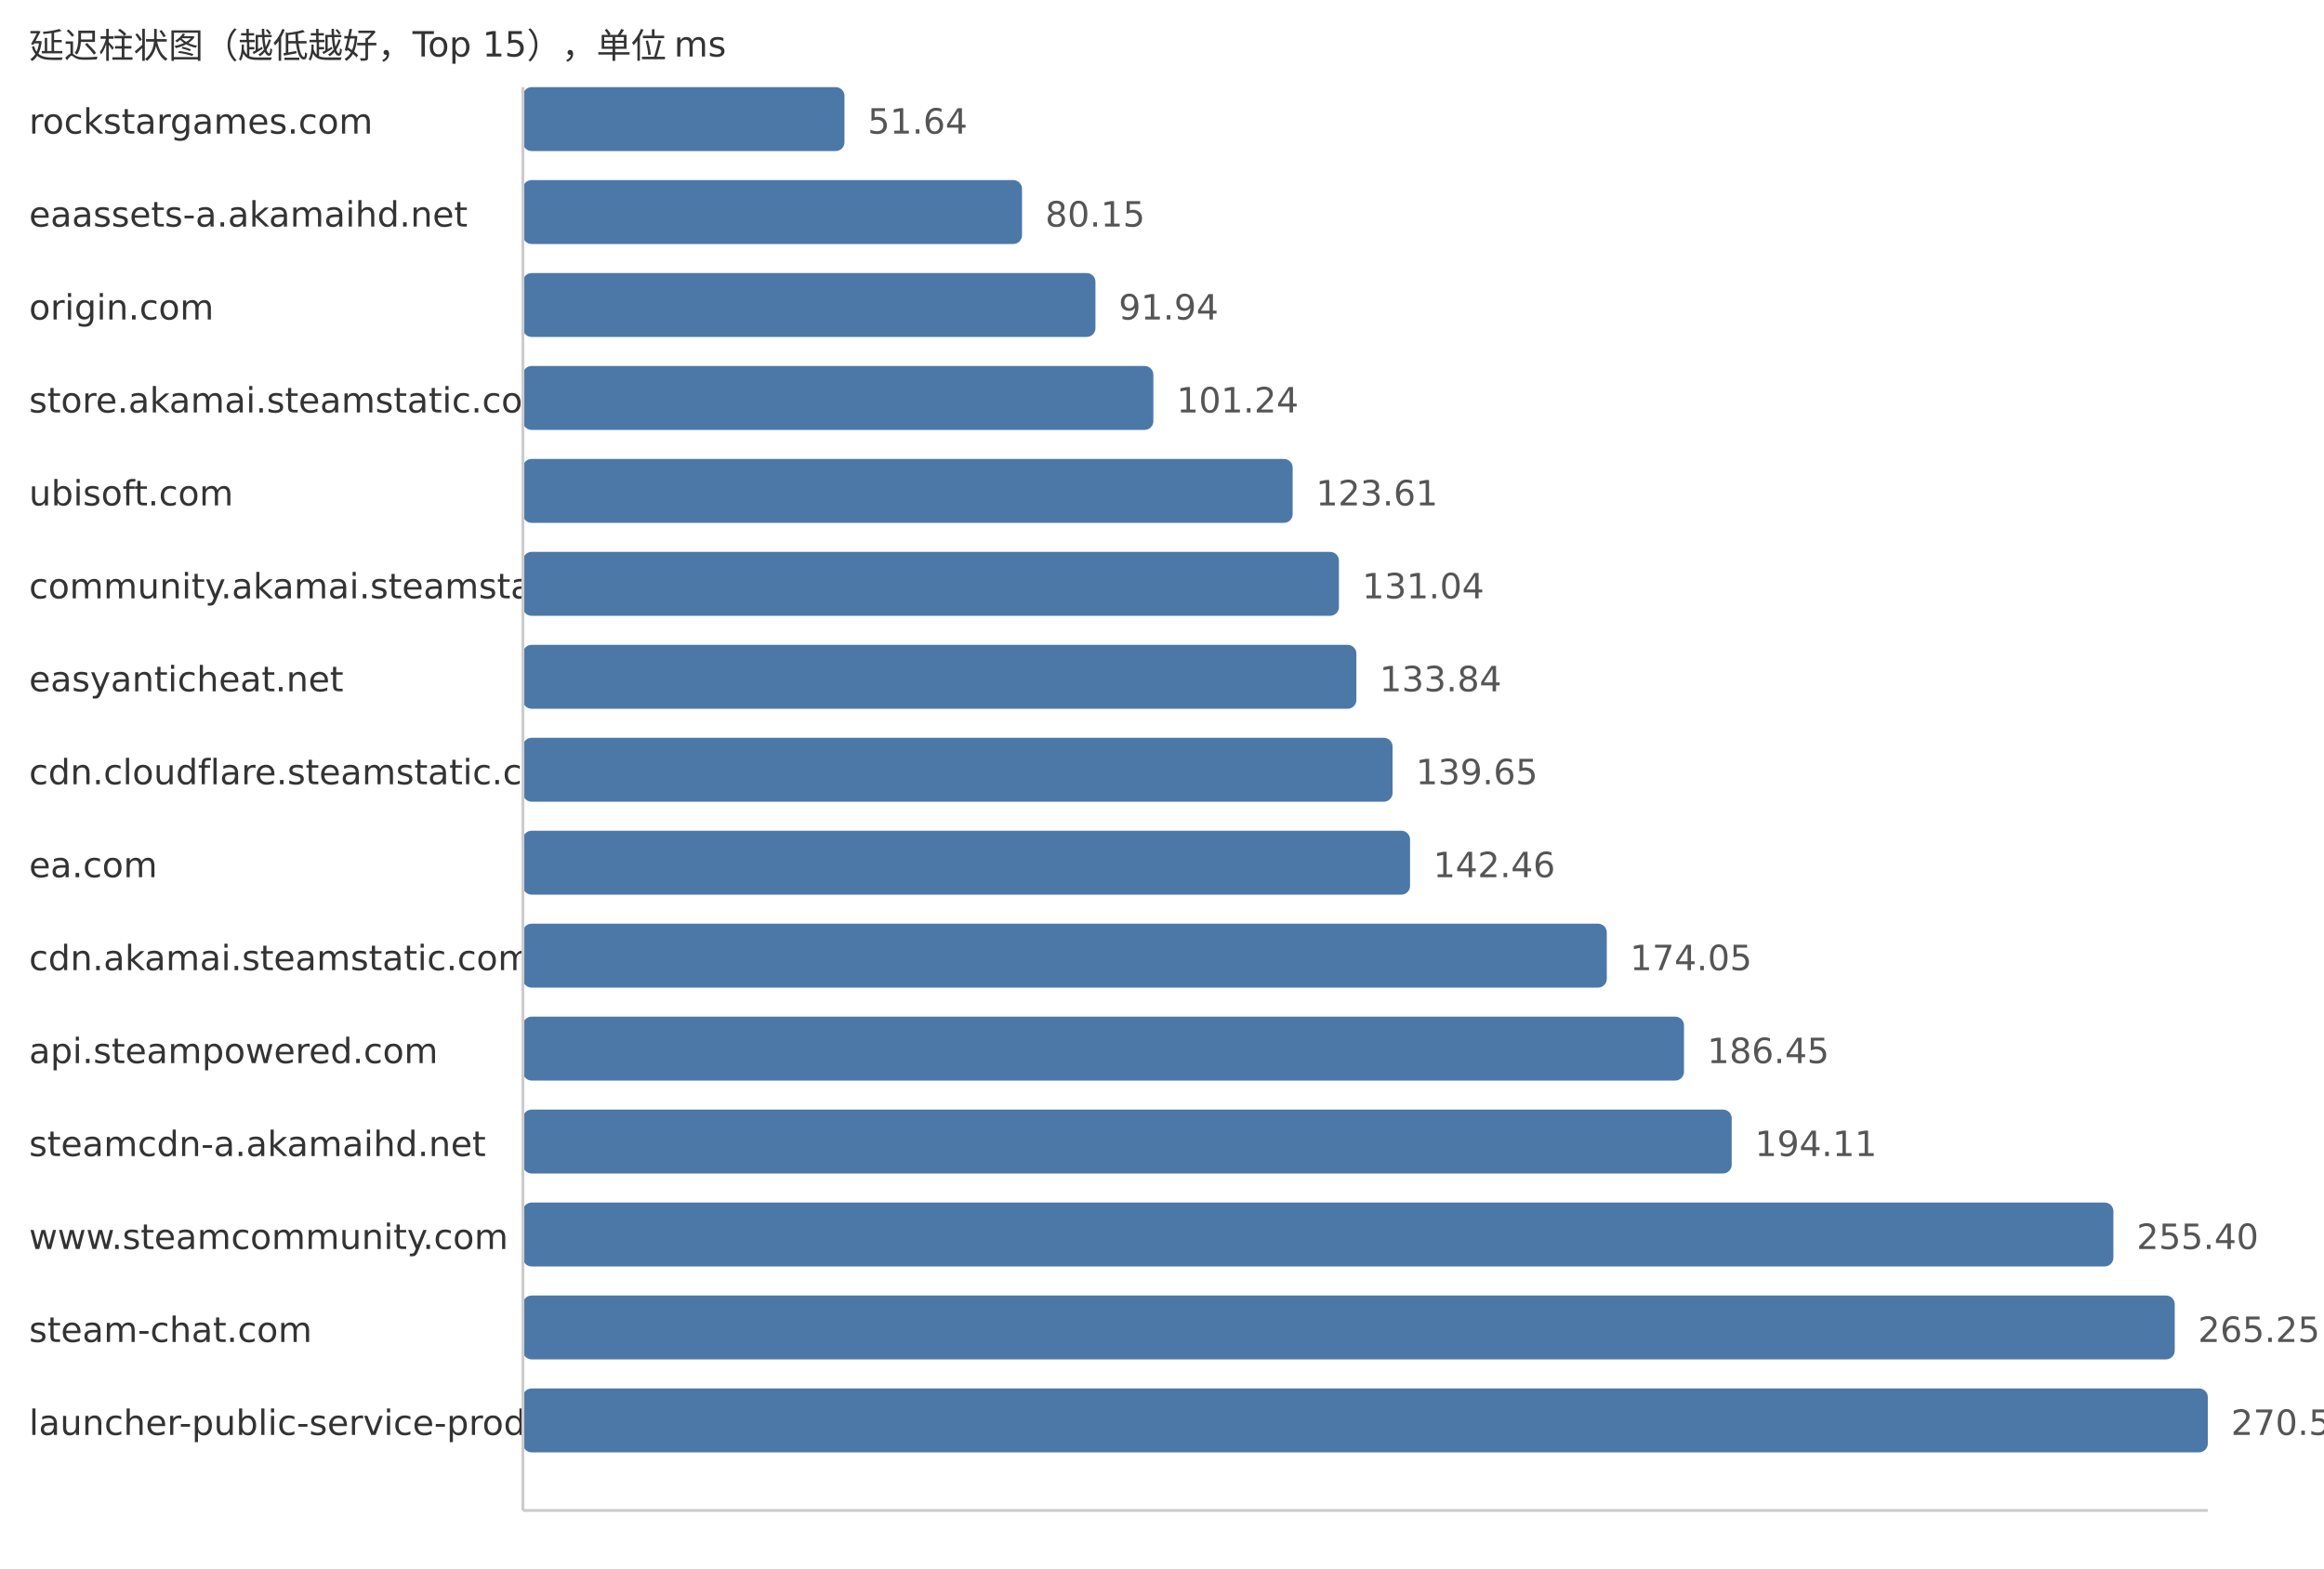
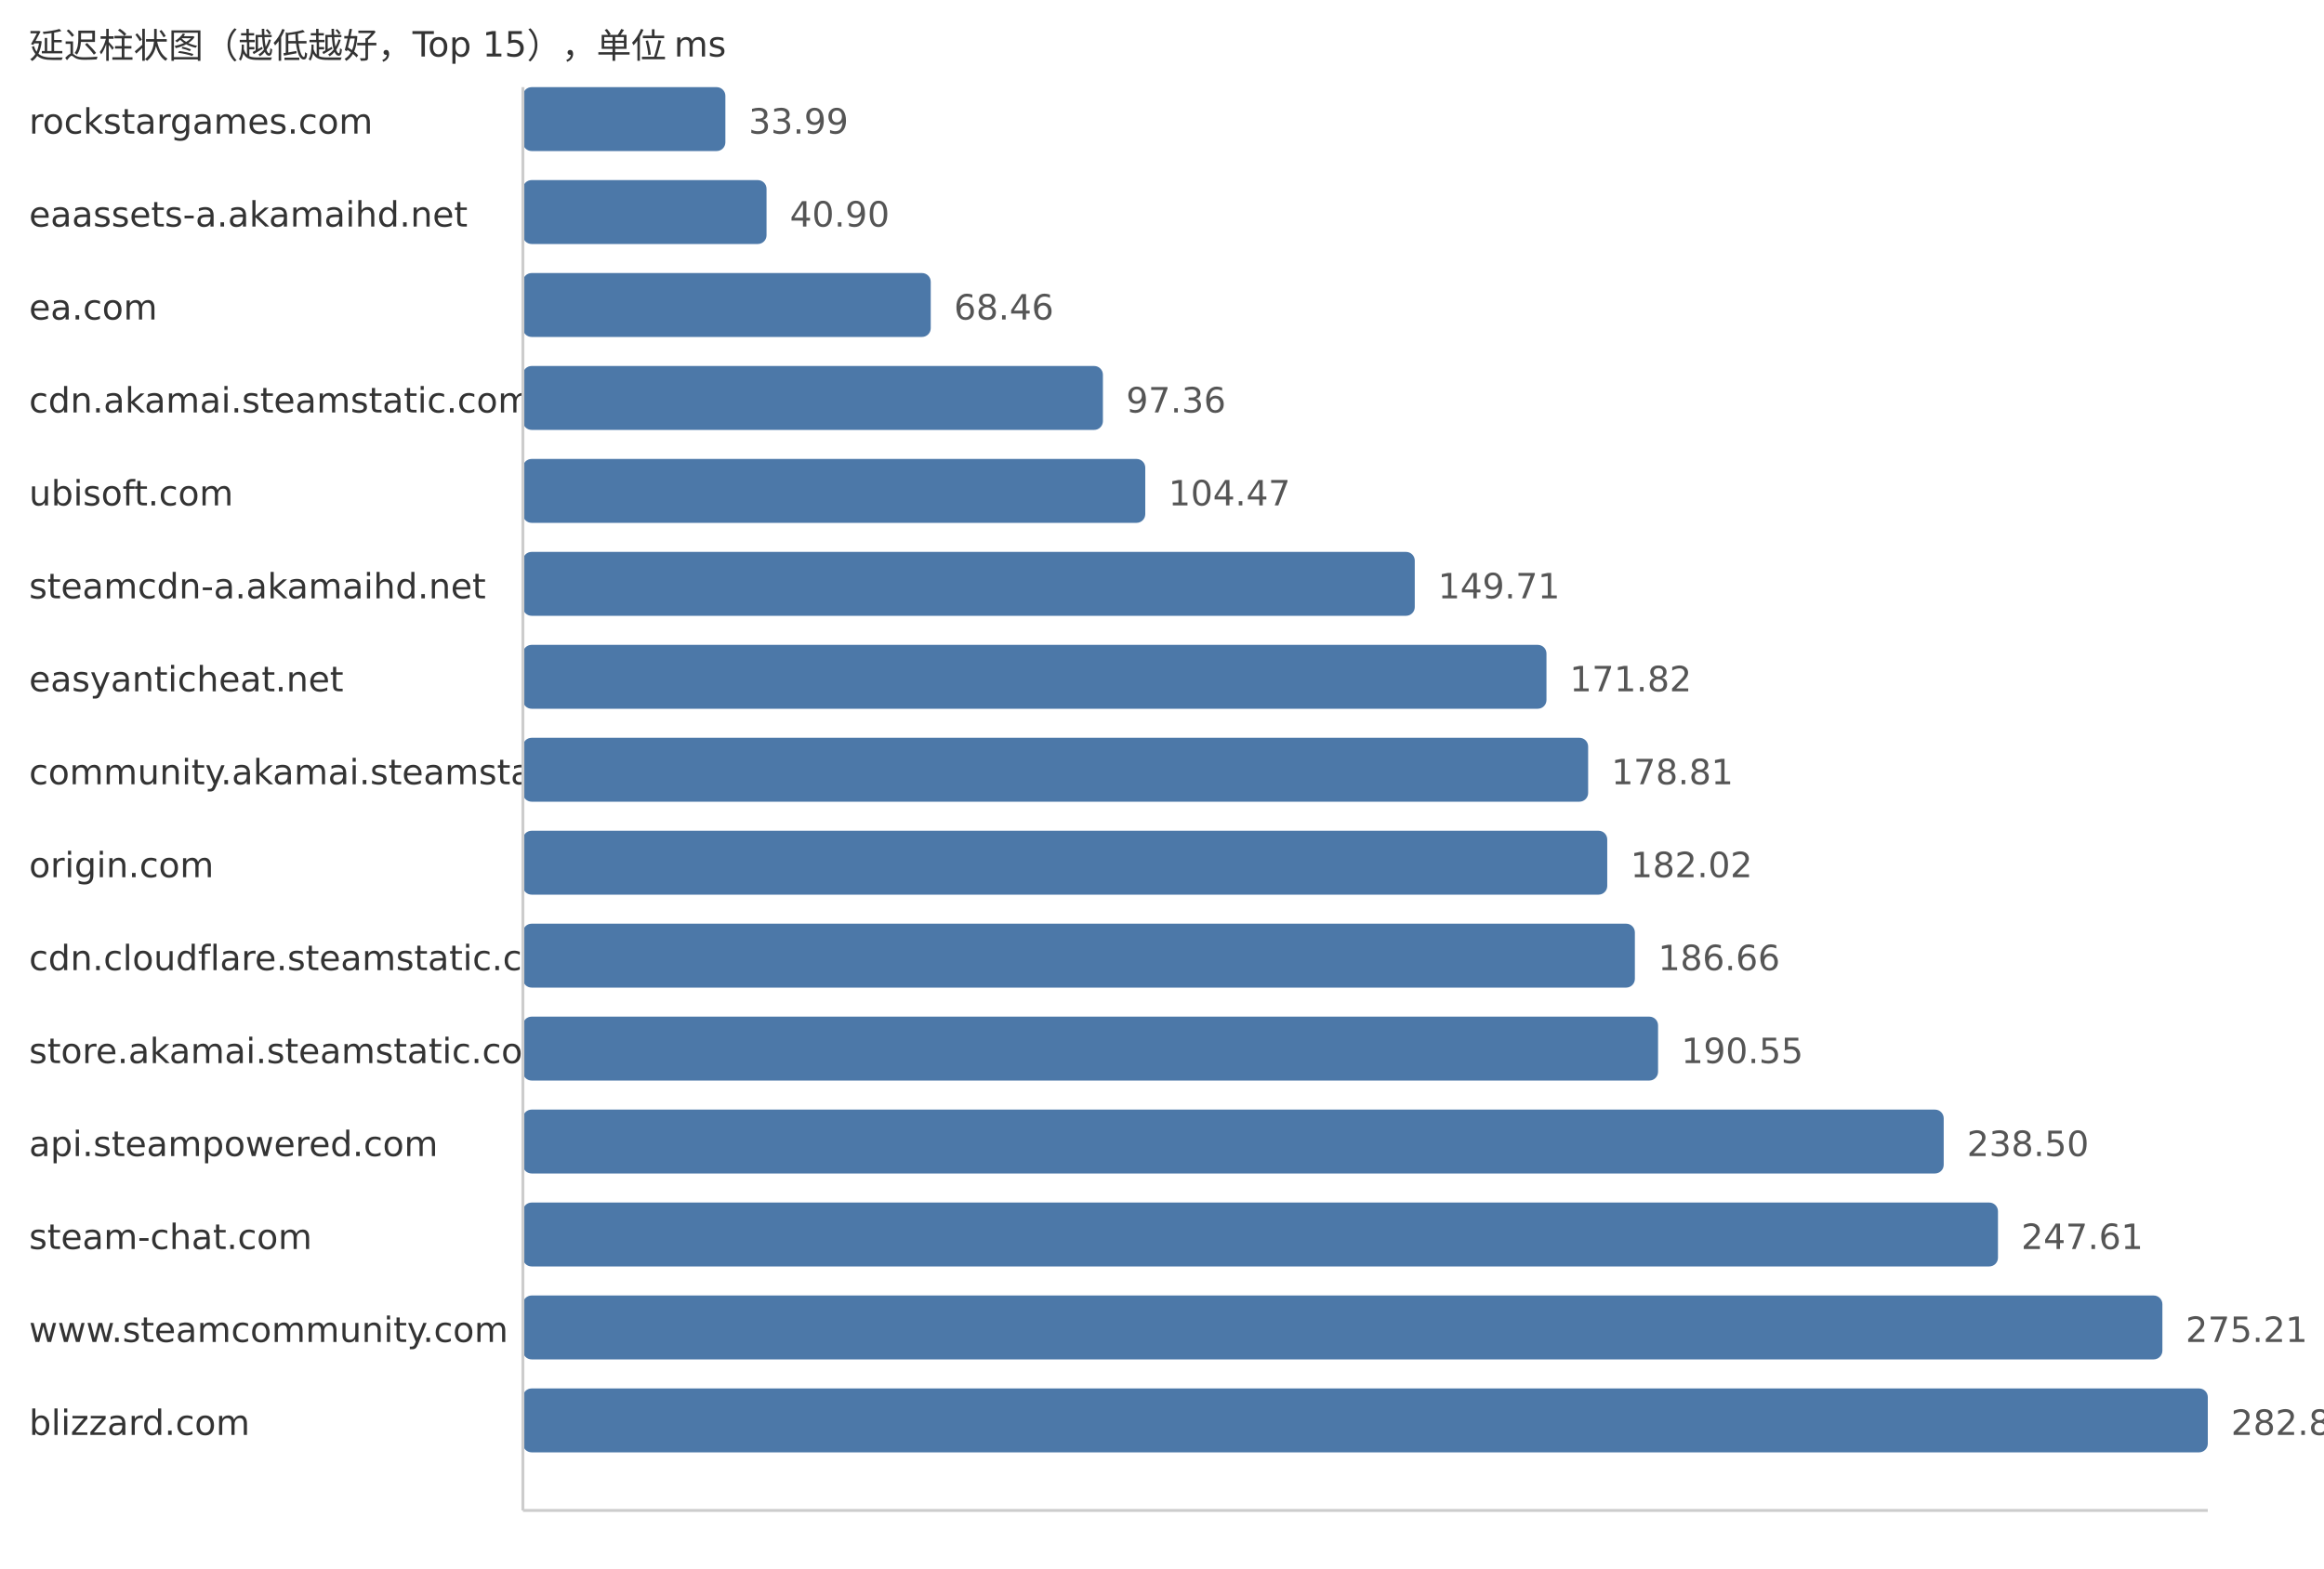
<svg xmlns="http://www.w3.org/2000/svg" width="800" height="540">
  <style> .label{font-family:DejaVu Sans,Verdana,Geneva,sans-serif;font-size:12px;fill:#333} .value{font-family:DejaVu Sans,Verdana,Geneva,sans-serif;font-size:12px;fill:#555} </style>
  <text x="10" y="20" class="label">延迟柱状图（越低越好，Top 15），单位 ms</text>
  <text x="10" y="46" class="label">rockstargames.com</text>
-   <rect x="180" y="30" width="110.7" height="22" fill="#4c78a8" rx="3" />
-   <text x="298.7" y="46" class="value">51.64</text>
+   <rect x="180" y="30" width="69.7" height="22" fill="#4c78a8" rx="3" />
+   <text x="257.7" y="46" class="value">33.99</text>
  <text x="10" y="78" class="label">eaassets-a.akamaihd.net</text>
-   <rect x="180" y="62" width="171.82" height="22" fill="#4c78a8" rx="3" />
-   <text x="359.82" y="78" class="value">80.15</text>
-   <text x="10" y="110" class="label">origin.com</text>
-   <rect x="180" y="94" width="197.09" height="22" fill="#4c78a8" rx="3" />
-   <text x="385.09" y="110" class="value">91.94</text>
-   <text x="10" y="142" class="label">store.akamai.steamstatic.com</text>
-   <rect x="180" y="126" width="217.03" height="22" fill="#4c78a8" rx="3" />
-   <text x="405.03" y="142" class="value">101.24</text>
+   <rect x="180" y="62" width="83.87" height="22" fill="#4c78a8" rx="3" />
+   <text x="271.87" y="78" class="value">40.90</text>
+   <text x="10" y="110" class="label">ea.com</text>
+   <rect x="180" y="94" width="140.39" height="22" fill="#4c78a8" rx="3" />
+   <text x="328.39" y="110" class="value">68.46</text>
+   <text x="10" y="142" class="label">cdn.akamai.steamstatic.com</text>
+   <rect x="180" y="126" width="199.66" height="22" fill="#4c78a8" rx="3" />
+   <text x="387.66" y="142" class="value">97.36</text>
  <text x="10" y="174" class="label">ubisoft.com</text>
-   <rect x="180" y="158" width="264.98" height="22" fill="#4c78a8" rx="3" />
-   <text x="452.98" y="174" class="value">123.61</text>
-   <text x="10" y="206" class="label">community.akamai.steamstatic.com</text>
-   <rect x="180" y="190" width="280.91" height="22" fill="#4c78a8" rx="3" />
-   <text x="468.91" y="206" class="value">131.04</text>
+   <rect x="180" y="158" width="214.24" height="22" fill="#4c78a8" rx="3" />
+   <text x="402.24" y="174" class="value">104.47</text>
+   <text x="10" y="206" class="label">steamcdn-a.akamaihd.net</text>
+   <rect x="180" y="190" width="307.01" height="22" fill="#4c78a8" rx="3" />
+   <text x="495.01" y="206" class="value">149.71</text>
  <text x="10" y="238" class="label">easyanticheat.net</text>
-   <rect x="180" y="222" width="286.91" height="22" fill="#4c78a8" rx="3" />
-   <text x="474.91" y="238" class="value">133.84</text>
-   <text x="10" y="270" class="label">cdn.cloudflare.steamstatic.com</text>
-   <rect x="180" y="254" width="299.37" height="22" fill="#4c78a8" rx="3" />
-   <text x="487.37" y="270" class="value">139.65</text>
-   <text x="10" y="302" class="label">ea.com</text>
-   <rect x="180" y="286" width="305.39" height="22" fill="#4c78a8" rx="3" />
-   <text x="493.39" y="302" class="value">142.46</text>
-   <text x="10" y="334" class="label">cdn.akamai.steamstatic.com</text>
-   <rect x="180" y="318" width="373.11" height="22" fill="#4c78a8" rx="3" />
-   <text x="561.11" y="334" class="value">174.05</text>
-   <text x="10" y="366" class="label">api.steampowered.com</text>
-   <rect x="180" y="350" width="399.69" height="22" fill="#4c78a8" rx="3" />
-   <text x="587.69" y="366" class="value">186.45</text>
-   <text x="10" y="398" class="label">steamcdn-a.akamaihd.net</text>
-   <rect x="180" y="382" width="416.11" height="22" fill="#4c78a8" rx="3" />
-   <text x="604.11" y="398" class="value">194.11</text>
-   <text x="10" y="430" class="label">www.steamcommunity.com</text>
-   <rect x="180" y="414" width="547.5" height="22" fill="#4c78a8" rx="3" />
-   <text x="735.5" y="430" class="value">255.40</text>
-   <text x="10" y="462" class="label">steam-chat.com</text>
-   <rect x="180" y="446" width="568.62" height="22" fill="#4c78a8" rx="3" />
-   <text x="756.62" y="462" class="value">265.25</text>
-   <text x="10" y="494" class="label">launcher-public-service-prod06.ol.epicgames.com</text>
+   <rect x="180" y="222" width="352.35" height="22" fill="#4c78a8" rx="3" />
+   <text x="540.35" y="238" class="value">171.82</text>
+   <text x="10" y="270" class="label">community.akamai.steamstatic.com</text>
+   <rect x="180" y="254" width="366.69" height="22" fill="#4c78a8" rx="3" />
+   <text x="554.69" y="270" class="value">178.81</text>
+   <text x="10" y="302" class="label">origin.com</text>
+   <rect x="180" y="286" width="373.27" height="22" fill="#4c78a8" rx="3" />
+   <text x="561.27" y="302" class="value">182.02</text>
+   <text x="10" y="334" class="label">cdn.cloudflare.steamstatic.com</text>
+   <rect x="180" y="318" width="382.78" height="22" fill="#4c78a8" rx="3" />
+   <text x="570.78" y="334" class="value">186.66</text>
+   <text x="10" y="366" class="label">store.akamai.steamstatic.com</text>
+   <rect x="180" y="350" width="390.76" height="22" fill="#4c78a8" rx="3" />
+   <text x="578.76" y="366" class="value">190.55</text>
+   <text x="10" y="398" class="label">api.steampowered.com</text>
+   <rect x="180" y="382" width="489.09" height="22" fill="#4c78a8" rx="3" />
+   <text x="677.09" y="398" class="value">238.50</text>
+   <text x="10" y="430" class="label">steam-chat.com</text>
+   <rect x="180" y="414" width="507.77" height="22" fill="#4c78a8" rx="3" />
+   <text x="695.77" y="430" class="value">247.61</text>
+   <text x="10" y="462" class="label">www.steamcommunity.com</text>
+   <rect x="180" y="446" width="564.37" height="22" fill="#4c78a8" rx="3" />
+   <text x="752.37" y="462" class="value">275.21</text>
+   <text x="10" y="494" class="label">blizzard.com</text>
  <rect x="180" y="478" width="580.0" height="22" fill="#4c78a8" rx="3" />
-   <text x="768.0" y="494" class="value">270.56</text>
+   <text x="768.0" y="494" class="value">282.83</text>
  <line x1="180" y1="30" x2="180" y2="520" stroke="#ccc" />
  <line x1="180" y1="520" x2="760" y2="520" stroke="#ccc" />
</svg>
